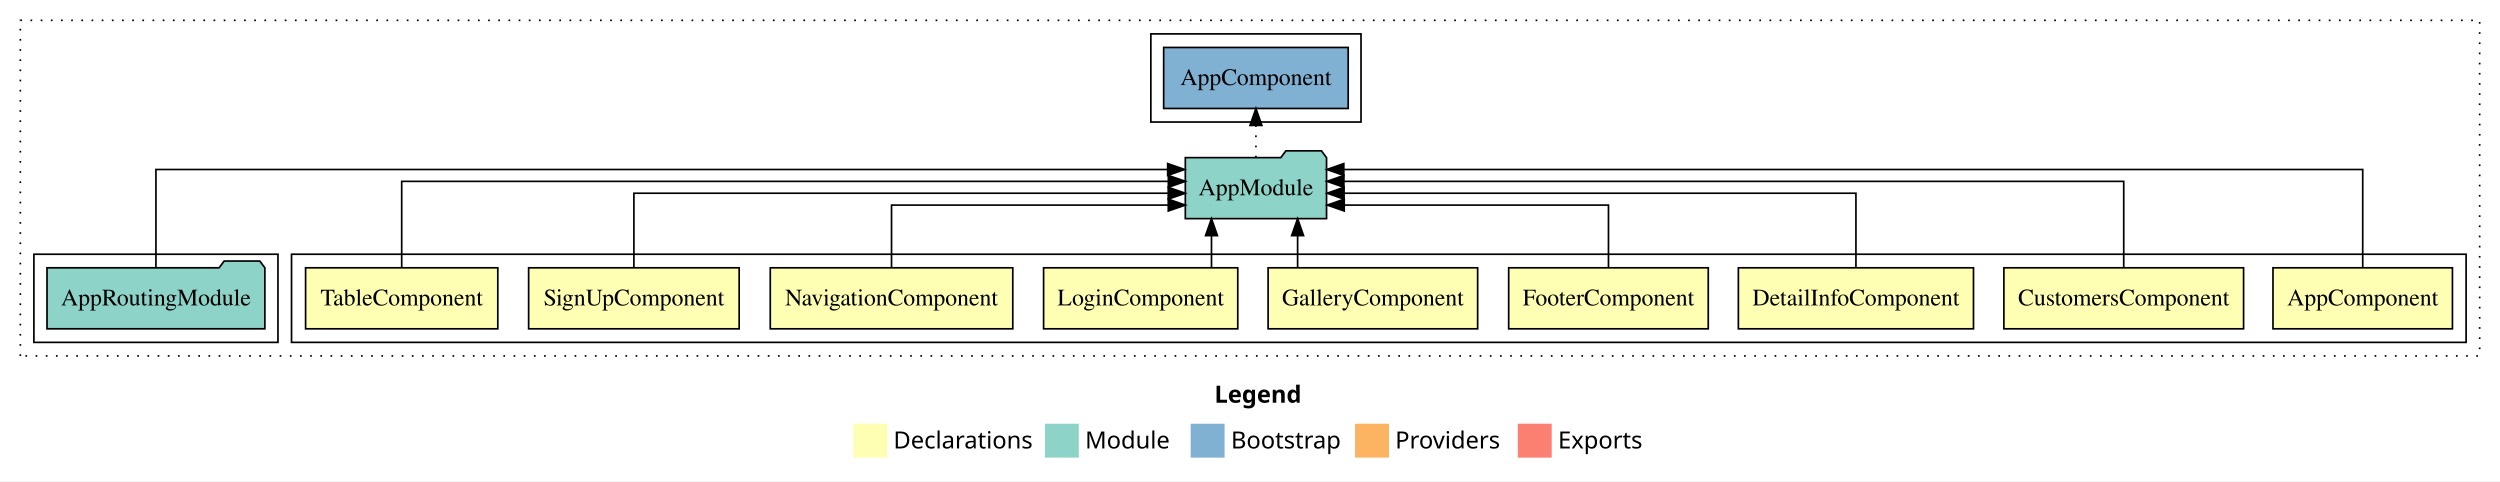
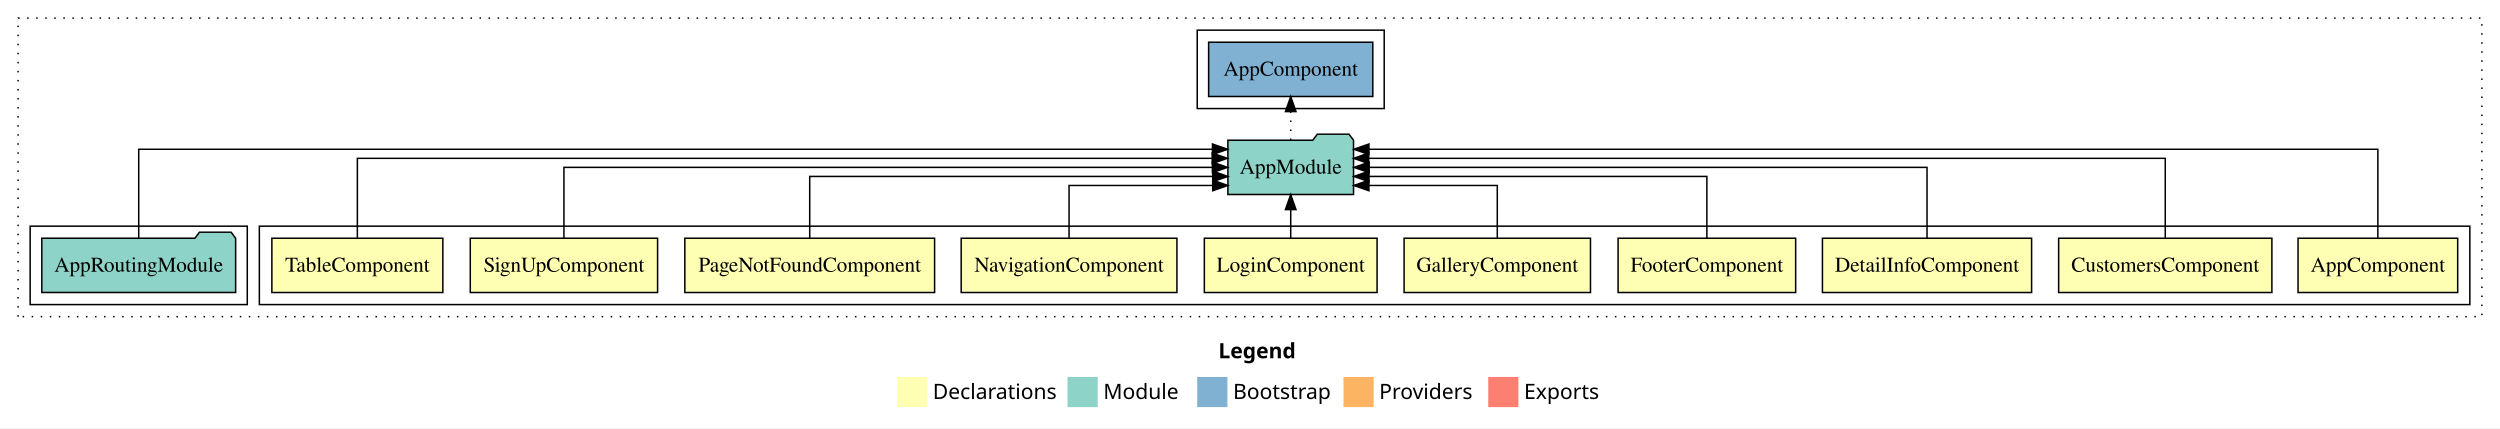
- <svg xmlns="http://www.w3.org/2000/svg" width="1475pt" height="284pt" viewBox="0.00 0.00 1475.00 284.00">
+ <svg xmlns="http://www.w3.org/2000/svg" width="1658pt" height="284pt" viewBox="0.00 0.00 1658.00 284.00">
  <g id="graph0" class="graph" transform="scale(1 1) rotate(0) translate(4 280)">
-     <polygon fill="white" stroke="transparent" points="-4,4 -4,-280 1471,-280 1471,4 -4,4" />
-     <text text-anchor="start" x="712.51" y="-42.4" font-family="sans-serif" font-weight="bold" font-size="14.00">Legend</text>
-     <polygon fill="#ffffb3" stroke="transparent" points="499.5,-10 499.5,-30 519.5,-30 519.5,-10 499.5,-10" />
-     <text text-anchor="start" x="523.13" y="-15.4" font-family="sans-serif" font-size="14.00">  Declarations</text>
-     <polygon fill="#8dd3c7" stroke="transparent" points="612.5,-10 612.5,-30 632.5,-30 632.5,-10 612.5,-10" />
-     <text text-anchor="start" x="636.23" y="-15.4" font-family="sans-serif" font-size="14.00">  Module</text>
-     <polygon fill="#80b1d3" stroke="transparent" points="698.5,-10 698.5,-30 718.5,-30 718.5,-10 698.5,-10" />
-     <text text-anchor="start" x="722.28" y="-15.4" font-family="sans-serif" font-size="14.00">  Bootstrap</text>
-     <polygon fill="#fdb462" stroke="transparent" points="795.5,-10 795.5,-30 815.5,-30 815.5,-10 795.5,-10" />
-     <text text-anchor="start" x="819.17" y="-15.4" font-family="sans-serif" font-size="14.00">  Providers</text>
-     <polygon fill="#fb8072" stroke="transparent" points="891.5,-10 891.5,-30 911.5,-30 911.5,-10 891.5,-10" />
-     <text text-anchor="start" x="915.23" y="-15.4" font-family="sans-serif" font-size="14.00">  Exports</text>
+     <polygon fill="white" stroke="transparent" points="-4,4 -4,-280 1654,-280 1654,4 -4,4" />
+     <text text-anchor="start" x="804.01" y="-42.4" font-family="sans-serif" font-weight="bold" font-size="14.00">Legend</text>
+     <polygon fill="#ffffb3" stroke="transparent" points="591,-10 591,-30 611,-30 611,-10 591,-10" />
+     <text text-anchor="start" x="614.63" y="-15.4" font-family="sans-serif" font-size="14.00">  Declarations</text>
+     <polygon fill="#8dd3c7" stroke="transparent" points="704,-10 704,-30 724,-30 724,-10 704,-10" />
+     <text text-anchor="start" x="727.73" y="-15.4" font-family="sans-serif" font-size="14.00">  Module</text>
+     <polygon fill="#80b1d3" stroke="transparent" points="790,-10 790,-30 810,-30 810,-10 790,-10" />
+     <text text-anchor="start" x="813.78" y="-15.4" font-family="sans-serif" font-size="14.00">  Bootstrap</text>
+     <polygon fill="#fdb462" stroke="transparent" points="887,-10 887,-30 907,-30 907,-10 887,-10" />
+     <text text-anchor="start" x="910.67" y="-15.4" font-family="sans-serif" font-size="14.00">  Providers</text>
+     <polygon fill="#fb8072" stroke="transparent" points="983,-10 983,-30 1003,-30 1003,-10 983,-10" />
+     <text text-anchor="start" x="1006.73" y="-15.4" font-family="sans-serif" font-size="14.00">  Exports</text>
    <g id="clust1" class="cluster">
-       <polygon fill="none" stroke="black" stroke-dasharray="1,5" points="8,-70 8,-268 1459,-268 1459,-70 8,-70" />
+       <polygon fill="none" stroke="black" stroke-dasharray="1,5" points="8,-70 8,-268 1642,-268 1642,-70 8,-70" />
    </g>
    <g id="clust2" class="cluster">
-       <polygon fill="none" stroke="black" points="168,-78 168,-130 1451,-130 1451,-78 168,-78" />
+       <polygon fill="none" stroke="black" points="168,-78 168,-130 1634,-130 1634,-78 168,-78" />
    </g>
-     <g id="clust12" class="cluster">
+     <g id="clust13" class="cluster">
      <polygon fill="none" stroke="black" points="16,-78 16,-130 160,-130 160,-78 16,-78" />
    </g>
-     <g id="clust14" class="cluster">
-       <polygon fill="none" stroke="black" points="675,-208 675,-260 799,-260 799,-208 675,-208" />
+     <g id="clust15" class="cluster">
+       <polygon fill="none" stroke="black" points="790,-208 790,-260 914,-260 914,-208 790,-208" />
    </g>
    <g id="node1" class="node">
-       <polygon fill="#ffffb3" stroke="black" points="1442.94,-122 1337.06,-122 1337.06,-86 1442.94,-86 1442.94,-122" />
-       <text text-anchor="middle" x="1390" y="-99.8" font-family="Times,serif" font-size="14.00">AppComponent</text>
+       <polygon fill="#ffffb3" stroke="black" points="1625.94,-122 1520.06,-122 1520.06,-86 1625.94,-86 1625.94,-122" />
+       <text text-anchor="middle" x="1573" y="-99.8" font-family="Times,serif" font-size="14.00">AppComponent</text>
    </g>
-     <g id="node10" class="node">
-       <polygon fill="#8dd3c7" stroke="black" points="778.66,-187 775.66,-191 754.66,-191 751.66,-187 695.34,-187 695.34,-151 778.66,-151 778.66,-187" />
-       <text text-anchor="middle" x="737" y="-164.8" font-family="Times,serif" font-size="14.00">AppModule</text>
+     <g id="node11" class="node">
+       <polygon fill="#8dd3c7" stroke="black" points="893.66,-187 890.66,-191 869.66,-191 866.66,-187 810.34,-187 810.34,-151 893.66,-151 893.66,-187" />
+       <text text-anchor="middle" x="852" y="-164.8" font-family="Times,serif" font-size="14.00">AppModule</text>
    </g>
    <g id="edge1" class="edge">
-       <path fill="none" stroke="black" d="M1390,-122.01C1390,-144.49 1390,-180 1390,-180 1390,-180 788.84,-180 788.84,-180" />
-       <polygon fill="black" stroke="black" points="788.84,-176.5 778.84,-180 788.84,-183.5 788.84,-176.5" />
+       <path fill="none" stroke="black" d="M1573,-122.25C1573,-145.02 1573,-181 1573,-181 1573,-181 903.88,-181 903.88,-181" />
+       <polygon fill="black" stroke="black" points="903.88,-177.5 893.88,-181 903.88,-184.5 903.88,-177.5" />
    </g>
    <g id="node2" class="node">
-       <polygon fill="#ffffb3" stroke="black" points="1319.71,-122 1178.29,-122 1178.29,-86 1319.71,-86 1319.71,-122" />
-       <text text-anchor="middle" x="1249" y="-99.8" font-family="Times,serif" font-size="14.00">CustomersComponent</text>
+       <polygon fill="#ffffb3" stroke="black" points="1502.71,-122 1361.29,-122 1361.29,-86 1502.71,-86 1502.71,-122" />
+       <text text-anchor="middle" x="1432" y="-99.8" font-family="Times,serif" font-size="14.00">CustomersComponent</text>
    </g>
    <g id="edge2" class="edge">
-       <path fill="none" stroke="black" d="M1249,-122.13C1249,-142.57 1249,-173 1249,-173 1249,-173 788.9,-173 788.9,-173" />
-       <polygon fill="black" stroke="black" points="788.9,-169.5 778.9,-173 788.9,-176.5 788.9,-169.5" />
+       <path fill="none" stroke="black" d="M1432,-122.28C1432,-143.32 1432,-175 1432,-175 1432,-175 903.71,-175 903.71,-175" />
+       <polygon fill="black" stroke="black" points="903.71,-171.5 893.71,-175 903.71,-178.5 903.71,-171.5" />
    </g>
    <g id="node3" class="node">
-       <polygon fill="#ffffb3" stroke="black" points="1160.36,-122 1021.64,-122 1021.64,-86 1160.36,-86 1160.36,-122" />
-       <text text-anchor="middle" x="1091" y="-99.8" font-family="Times,serif" font-size="14.00">DetailInfoComponent</text>
+       <polygon fill="#ffffb3" stroke="black" points="1343.36,-122 1204.64,-122 1204.64,-86 1343.36,-86 1343.36,-122" />
+       <text text-anchor="middle" x="1274" y="-99.8" font-family="Times,serif" font-size="14.00">DetailInfoComponent</text>
    </g>
    <g id="edge3" class="edge">
-       <path fill="none" stroke="black" d="M1091,-122.27C1091,-140.56 1091,-166 1091,-166 1091,-166 789,-166 789,-166" />
-       <polygon fill="black" stroke="black" points="789,-162.5 779,-166 789,-169.5 789,-162.5" />
+       <path fill="none" stroke="black" d="M1274,-122.11C1274,-141.34 1274,-169 1274,-169 1274,-169 904.01,-169 904.01,-169" />
+       <polygon fill="black" stroke="black" points="904.01,-165.5 894.01,-169 904.01,-172.5 904.01,-165.5" />
    </g>
    <g id="node4" class="node">
-       <polygon fill="#ffffb3" stroke="black" points="1003.88,-122 886.12,-122 886.12,-86 1003.88,-86 1003.88,-122" />
-       <text text-anchor="middle" x="945" y="-99.8" font-family="Times,serif" font-size="14.00">FooterComponent</text>
+       <polygon fill="#ffffb3" stroke="black" points="1186.88,-122 1069.12,-122 1069.12,-86 1186.88,-86 1186.88,-122" />
+       <text text-anchor="middle" x="1128" y="-99.8" font-family="Times,serif" font-size="14.00">FooterComponent</text>
    </g>
    <g id="edge4" class="edge">
-       <path fill="none" stroke="black" d="M945,-122.01C945,-138.05 945,-159 945,-159 945,-159 789.09,-159 789.09,-159" />
-       <polygon fill="black" stroke="black" points="789.09,-155.5 779.09,-159 789.09,-162.5 789.09,-155.5" />
+       <path fill="none" stroke="black" d="M1128,-122.02C1128,-139.37 1128,-163 1128,-163 1128,-163 903.92,-163 903.92,-163" />
+       <polygon fill="black" stroke="black" points="903.92,-159.5 893.92,-163 903.92,-166.5 903.92,-159.5" />
    </g>
    <g id="node5" class="node">
-       <polygon fill="#ffffb3" stroke="black" points="867.81,-122 744.19,-122 744.19,-86 867.81,-86 867.81,-122" />
-       <text text-anchor="middle" x="806" y="-99.8" font-family="Times,serif" font-size="14.00">GalleryComponent</text>
+       <polygon fill="#ffffb3" stroke="black" points="1050.81,-122 927.19,-122 927.19,-86 1050.81,-86 1050.81,-122" />
+       <text text-anchor="middle" x="989" y="-99.8" font-family="Times,serif" font-size="14.00">GalleryComponent</text>
    </g>
    <g id="edge5" class="edge">
-       <path fill="none" stroke="black" d="M761.59,-122.11C761.59,-122.11 761.59,-140.99 761.59,-140.99" />
-       <polygon fill="black" stroke="black" points="758.09,-140.99 761.59,-150.99 765.09,-140.99 758.09,-140.99" />
+       <path fill="none" stroke="black" d="M989,-122.24C989,-137.57 989,-157 989,-157 989,-157 903.85,-157 903.85,-157" />
+       <polygon fill="black" stroke="black" points="903.85,-153.5 893.85,-157 903.85,-160.5 903.85,-153.5" />
    </g>
    <g id="node6" class="node">
-       <polygon fill="#ffffb3" stroke="black" points="726.28,-122 611.72,-122 611.72,-86 726.28,-86 726.28,-122" />
-       <text text-anchor="middle" x="669" y="-99.8" font-family="Times,serif" font-size="14.00">LoginComponent</text>
+       <polygon fill="#ffffb3" stroke="black" points="909.28,-122 794.72,-122 794.72,-86 909.28,-86 909.28,-122" />
+       <text text-anchor="middle" x="852" y="-99.8" font-family="Times,serif" font-size="14.00">LoginComponent</text>
    </g>
    <g id="edge6" class="edge">
-       <path fill="none" stroke="black" d="M710.78,-122.11C710.78,-122.11 710.78,-140.99 710.78,-140.99" />
-       <polygon fill="black" stroke="black" points="707.28,-140.99 710.78,-150.99 714.28,-140.99 707.28,-140.99" />
+       <path fill="none" stroke="black" d="M852,-122.11C852,-122.11 852,-140.99 852,-140.99" />
+       <polygon fill="black" stroke="black" points="848.5,-140.99 852,-150.99 855.5,-140.99 848.5,-140.99" />
    </g>
    <g id="node7" class="node">
-       <polygon fill="#ffffb3" stroke="black" points="593.54,-122 450.46,-122 450.46,-86 593.54,-86 593.54,-122" />
-       <text text-anchor="middle" x="522" y="-99.8" font-family="Times,serif" font-size="14.00">NavigationComponent</text>
+       <polygon fill="#ffffb3" stroke="black" points="776.54,-122 633.46,-122 633.46,-86 776.54,-86 776.54,-122" />
+       <text text-anchor="middle" x="705" y="-99.8" font-family="Times,serif" font-size="14.00">NavigationComponent</text>
    </g>
    <g id="edge7" class="edge">
-       <path fill="none" stroke="black" d="M522,-122.01C522,-138.05 522,-159 522,-159 522,-159 685.29,-159 685.29,-159" />
-       <polygon fill="black" stroke="black" points="685.29,-162.5 695.29,-159 685.29,-155.5 685.29,-162.5" />
+       <path fill="none" stroke="black" d="M705,-122.24C705,-137.57 705,-157 705,-157 705,-157 800.27,-157 800.27,-157" />
+       <polygon fill="black" stroke="black" points="800.27,-160.5 810.27,-157 800.27,-153.5 800.27,-160.5" />
    </g>
    <g id="node8" class="node">
+       <polygon fill="#ffffb3" stroke="black" points="615.82,-122 450.18,-122 450.18,-86 615.82,-86 615.82,-122" />
+       <text text-anchor="middle" x="533" y="-99.8" font-family="Times,serif" font-size="14.00">PageNotFoundComponent</text>
+     </g>
+     <g id="edge8" class="edge">
+       <path fill="none" stroke="black" d="M533,-122.02C533,-139.37 533,-163 533,-163 533,-163 800.3,-163 800.3,-163" />
+       <polygon fill="black" stroke="black" points="800.3,-166.5 810.3,-163 800.3,-159.5 800.3,-166.5" />
+     </g>
+     <g id="node9" class="node">
      <polygon fill="#ffffb3" stroke="black" points="432.11,-122 307.89,-122 307.89,-86 432.11,-86 432.11,-122" />
      <text text-anchor="middle" x="370" y="-99.8" font-family="Times,serif" font-size="14.00">SignUpComponent</text>
    </g>
-     <g id="edge8" class="edge">
-       <path fill="none" stroke="black" d="M370,-122.27C370,-140.56 370,-166 370,-166 370,-166 685.26,-166 685.26,-166" />
-       <polygon fill="black" stroke="black" points="685.26,-169.5 695.26,-166 685.26,-162.5 685.26,-169.5" />
+     <g id="edge9" class="edge">
+       <path fill="none" stroke="black" d="M370,-122.11C370,-141.34 370,-169 370,-169 370,-169 800.07,-169 800.07,-169" />
+       <polygon fill="black" stroke="black" points="800.07,-172.5 810.07,-169 800.07,-165.5 800.07,-172.5" />
    </g>
-     <g id="node9" class="node">
+     <g id="node10" class="node">
      <polygon fill="#ffffb3" stroke="black" points="289.7,-122 176.3,-122 176.3,-86 289.7,-86 289.7,-122" />
      <text text-anchor="middle" x="233" y="-99.8" font-family="Times,serif" font-size="14.00">TableComponent</text>
    </g>
-     <g id="edge9" class="edge">
-       <path fill="none" stroke="black" d="M233,-122.13C233,-142.57 233,-173 233,-173 233,-173 685.33,-173 685.33,-173" />
-       <polygon fill="black" stroke="black" points="685.33,-176.5 695.33,-173 685.33,-169.5 685.33,-176.5" />
+     <g id="edge10" class="edge">
+       <path fill="none" stroke="black" d="M233,-122.28C233,-143.32 233,-175 233,-175 233,-175 799.94,-175 799.94,-175" />
+       <polygon fill="black" stroke="black" points="799.94,-178.5 809.94,-175 799.94,-171.5 799.94,-178.5" />
+     </g>
+     <g id="node13" class="node">
+       <polygon fill="#80b1d3" stroke="black" points="906.44,-252 797.56,-252 797.56,-216 906.44,-216 906.44,-252" />
+       <text text-anchor="middle" x="852" y="-229.8" font-family="Times,serif" font-size="14.00">AppComponent </text>
+     </g>
+     <g id="edge12" class="edge">
+       <path fill="none" stroke="black" stroke-dasharray="1,5" d="M852,-187.11C852,-187.11 852,-205.99 852,-205.99" />
+       <polygon fill="black" stroke="black" points="848.5,-205.99 852,-215.99 855.5,-205.99 848.5,-205.99" />
    </g>
    <g id="node12" class="node">
-       <polygon fill="#80b1d3" stroke="black" points="791.44,-252 682.56,-252 682.56,-216 791.44,-216 791.44,-252" />
-       <text text-anchor="middle" x="737" y="-229.8" font-family="Times,serif" font-size="14.00">AppComponent </text>
-     </g>
-     <g id="edge11" class="edge">
-       <path fill="none" stroke="black" stroke-dasharray="1,5" d="M737,-187.11C737,-187.11 737,-205.99 737,-205.99" />
-       <polygon fill="black" stroke="black" points="733.5,-205.99 737,-215.99 740.5,-205.99 733.5,-205.99" />
-     </g>
-     <g id="node11" class="node">
      <polygon fill="#8dd3c7" stroke="black" points="152.27,-122 149.27,-126 128.27,-126 125.27,-122 23.73,-122 23.73,-86 152.27,-86 152.27,-122" />
      <text text-anchor="middle" x="88" y="-99.8" font-family="Times,serif" font-size="14.00">AppRoutingModule</text>
    </g>
-     <g id="edge10" class="edge">
-       <path fill="none" stroke="black" d="M88,-122.01C88,-144.49 88,-180 88,-180 88,-180 684.92,-180 684.92,-180" />
-       <polygon fill="black" stroke="black" points="684.92,-183.5 694.92,-180 684.92,-176.5 684.92,-183.5" />
+     <g id="edge11" class="edge">
+       <path fill="none" stroke="black" d="M88,-122.25C88,-145.02 88,-181 88,-181 88,-181 800.11,-181 800.11,-181" />
+       <polygon fill="black" stroke="black" points="800.11,-184.5 810.11,-181 800.11,-177.5 800.11,-184.5" />
    </g>
  </g>
</svg>
